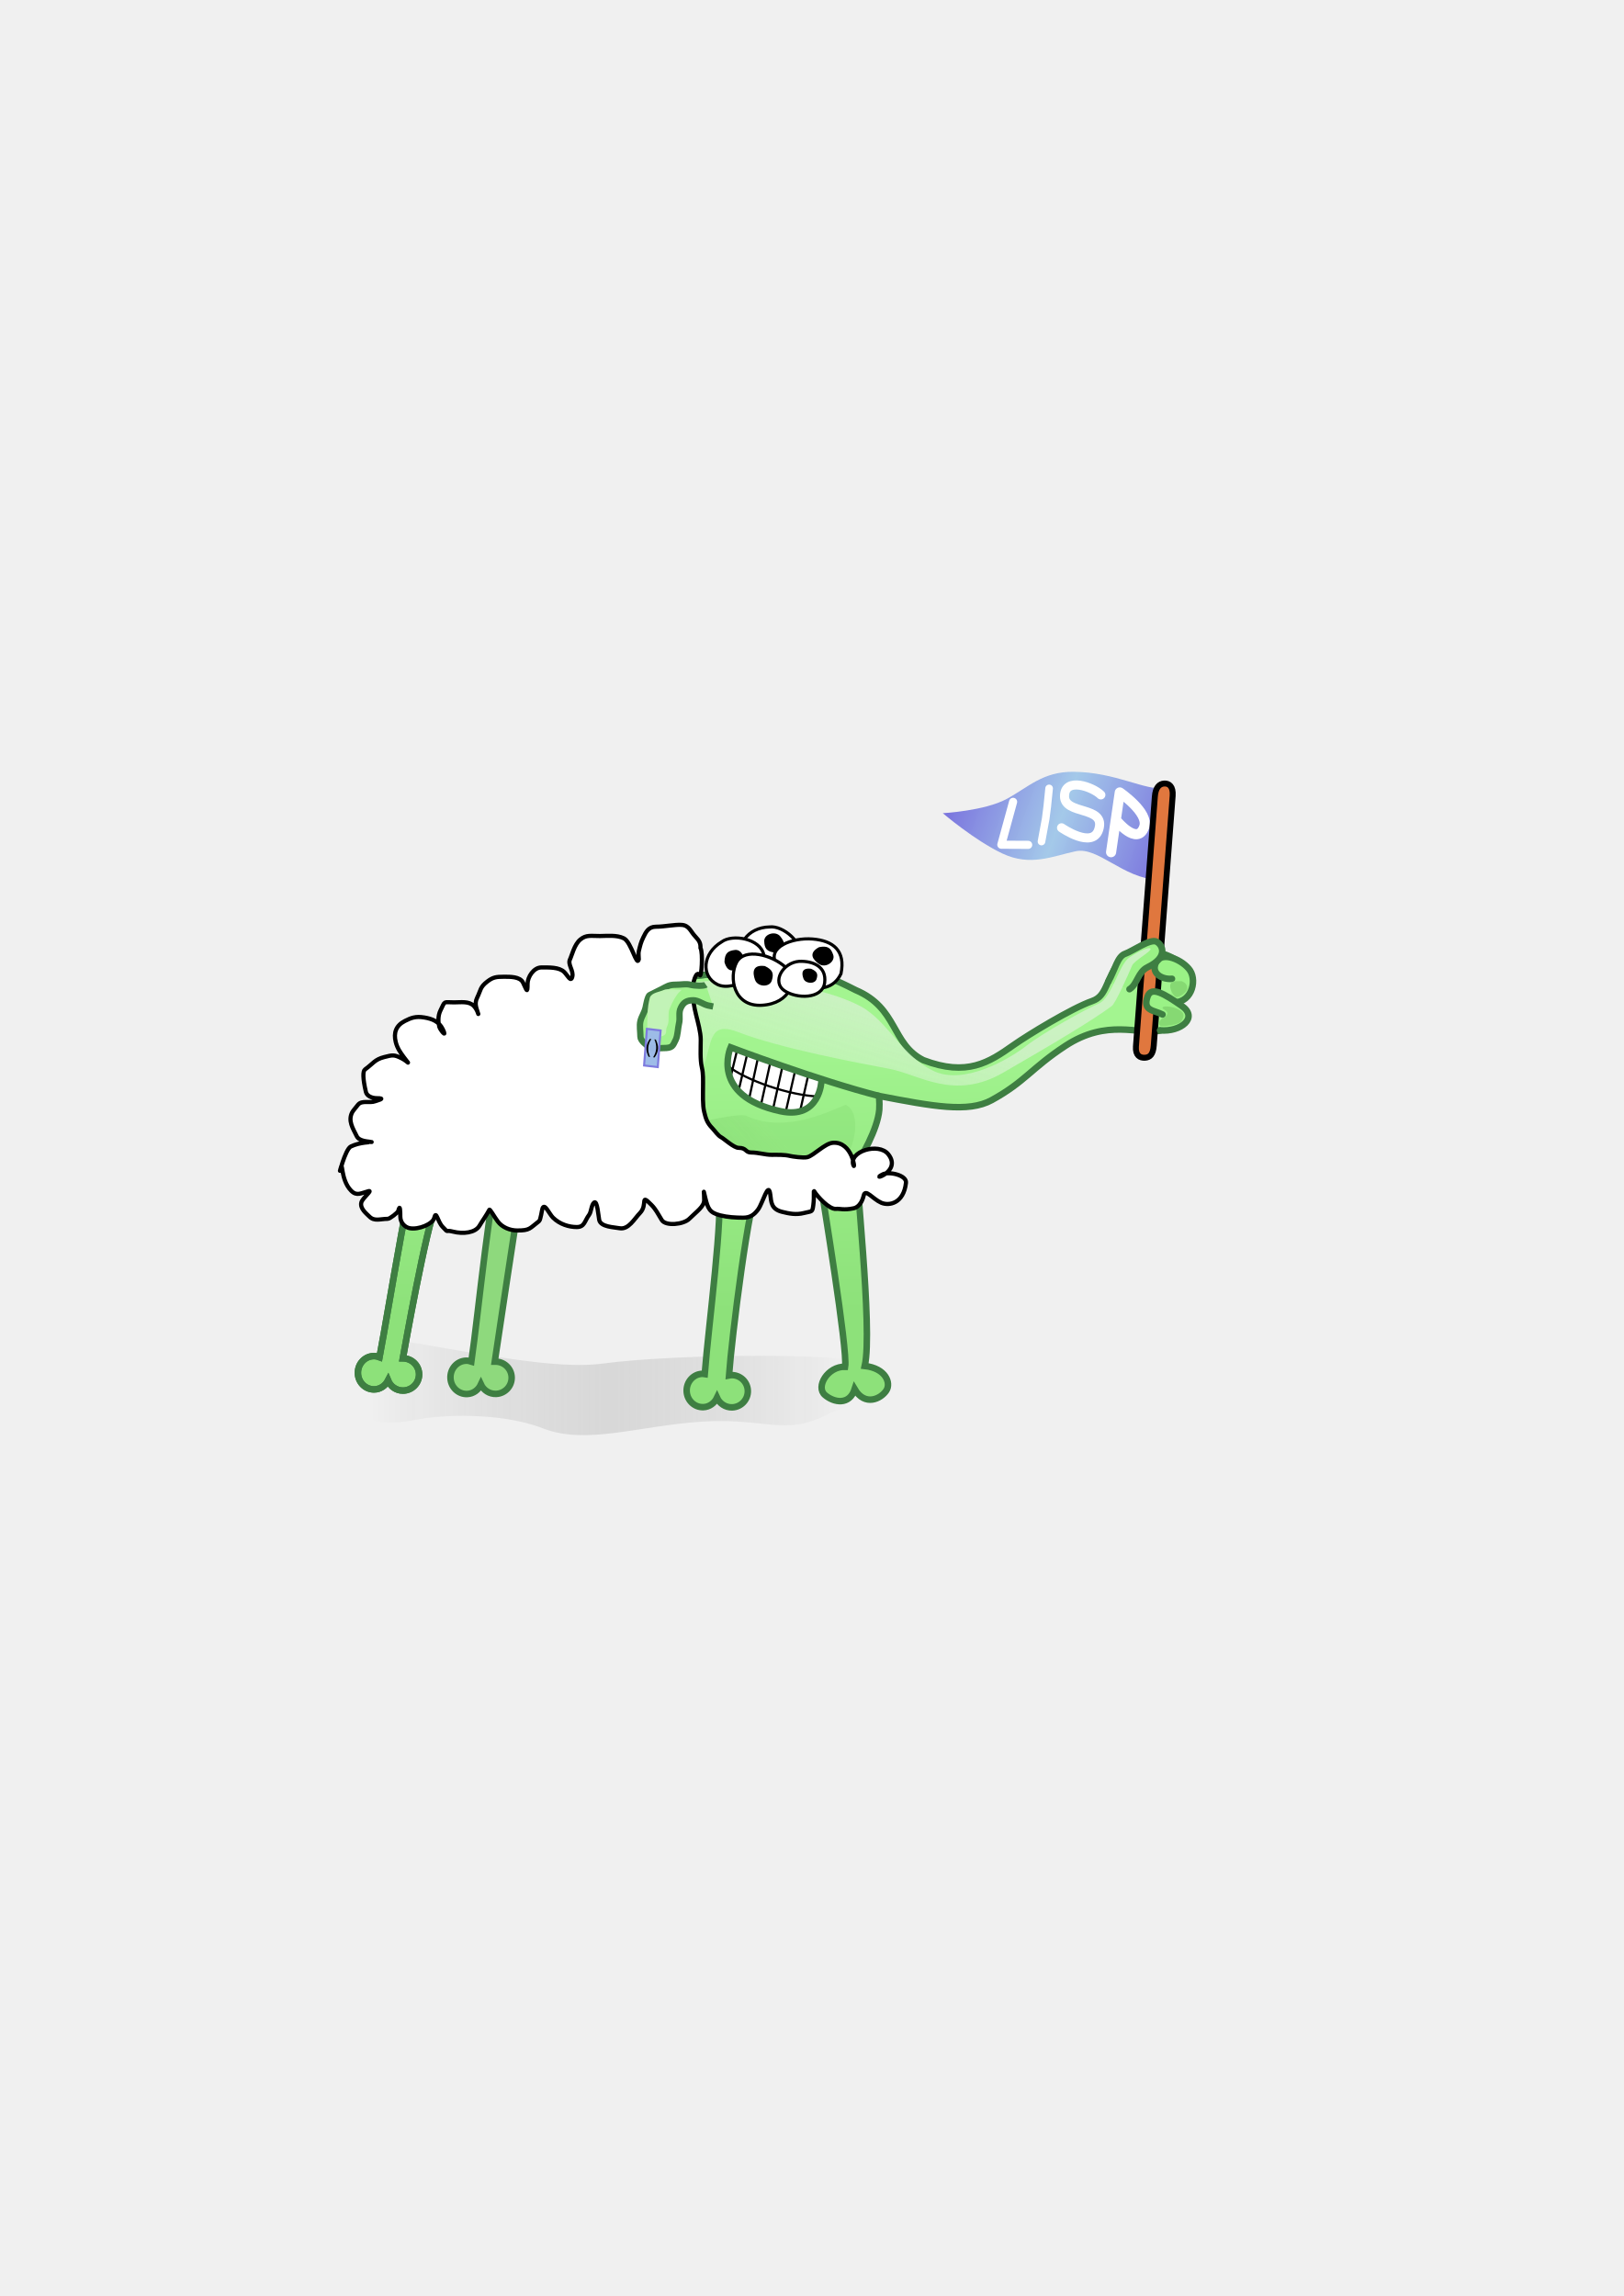
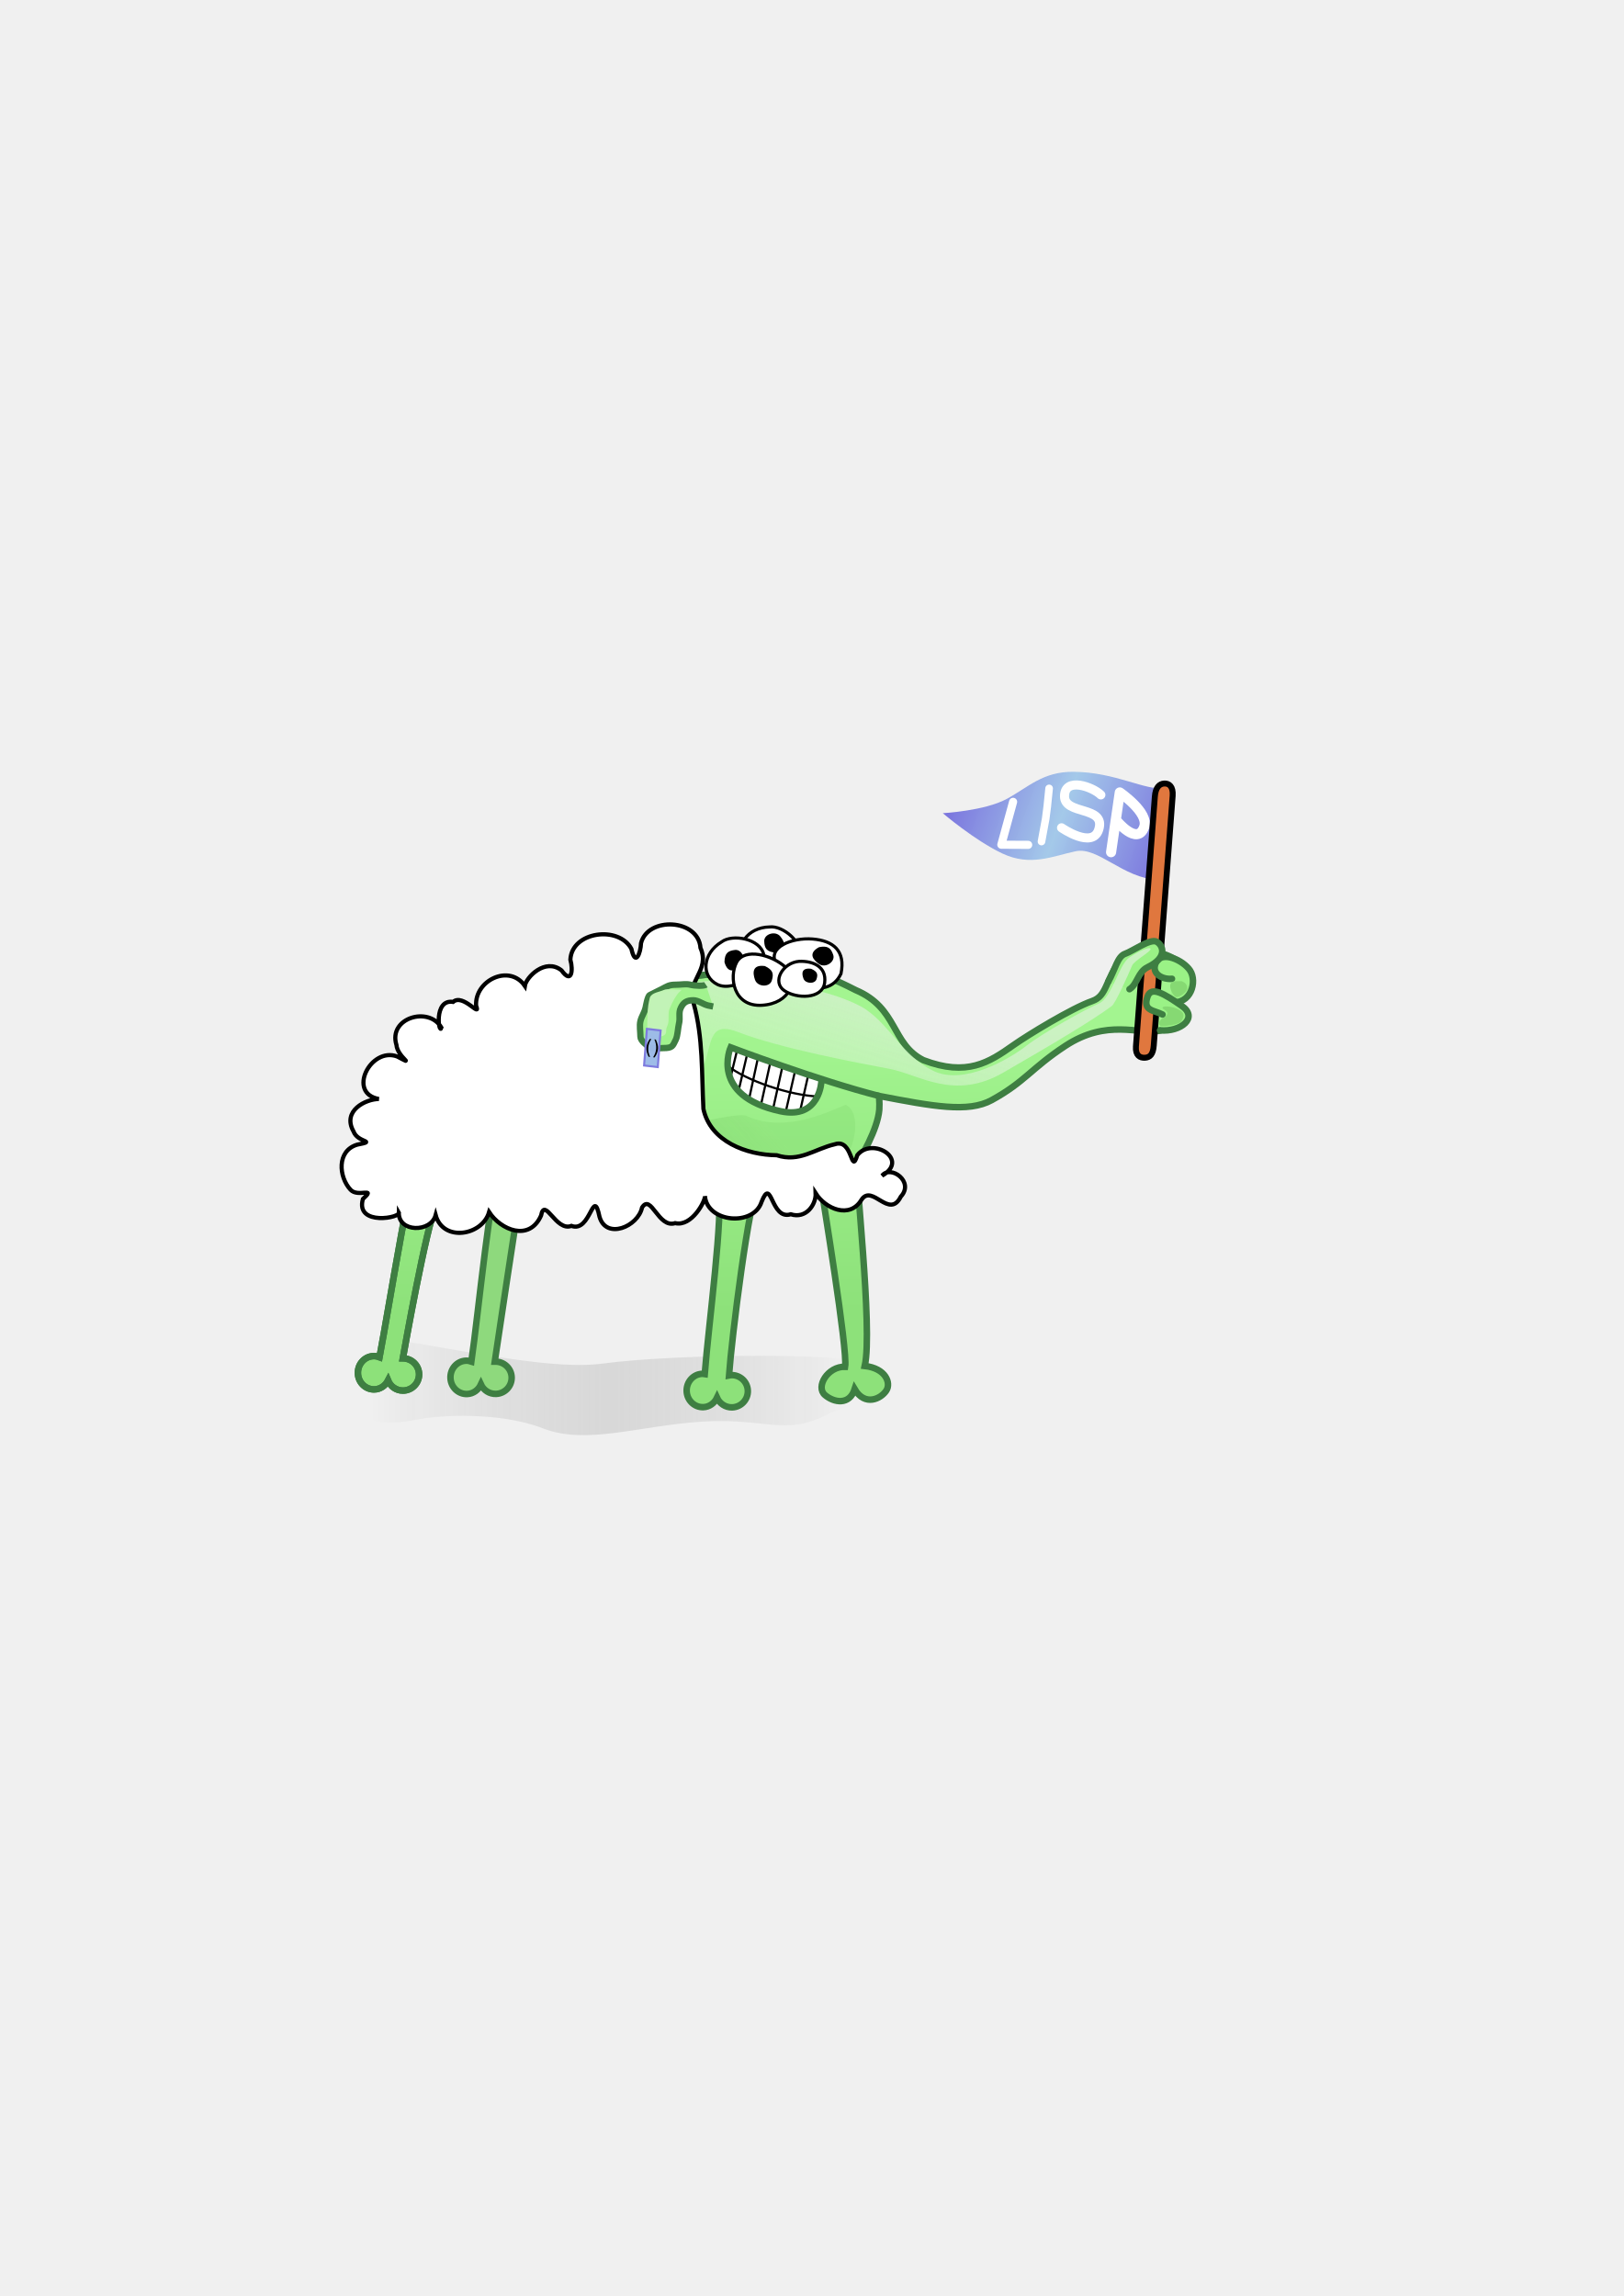
<svg xmlns="http://www.w3.org/2000/svg" xmlns:xlink="http://www.w3.org/1999/xlink" width="744.094" height="1052.362" id="svg2477">
  <defs id="defs2479">
    <linearGradient id="linearGradient7973">
      <stop id="stop7975" offset="0" style="stop-color:#71bc60;stop-opacity:1;" />
      <stop id="stop7977" offset="1" style="stop-color:#77ce64;stop-opacity:0.424;" />
    </linearGradient>
    <linearGradient xlink:href="#linearGradient7973" id="linearGradient7979" gradientUnits="userSpaceOnUse" x1="209.93" y1="609.159" x2="272.071" y2="554.453" gradientTransform="translate(88.32109,-28.82866)" />
    <linearGradient id="linearGradient2115">
      <stop style="stop-color:#d2f1cb;stop-opacity:1;" offset="0" id="stop2117" />
      <stop style="stop-color:#cdf9c3;stop-opacity:0.423;" offset="1" id="stop2119" />
    </linearGradient>
    <linearGradient xlink:href="#linearGradient2115" id="linearGradient2121" x1="272.797" y1="476.648" x2="254.12" y2="535.944" gradientUnits="userSpaceOnUse" gradientTransform="translate(88.32109,-28.82866)" />
    <linearGradient id="linearGradient8707">
      <stop style="stop-color:#8de17a;stop-opacity:1;" offset="0" id="stop8709" />
      <stop style="stop-color:#a3f590;stop-opacity:1;" offset="1" id="stop8711" />
    </linearGradient>
    <linearGradient xlink:href="#linearGradient8707" id="linearGradient8713" x1="202.423" y1="630.794" x2="201.16" y2="501.722" gradientUnits="userSpaceOnUse" gradientTransform="translate(88.32109,-28.82866)" />
    <linearGradient id="linearGradient6509">
      <stop style="stop-color:#7a73de;stop-opacity:1;" offset="0" id="stop6511" />
      <stop id="stop6517" offset="0.5" style="stop-color:#a2c8e9;stop-opacity:0.98;" />
      <stop style="stop-color:#7a73de;stop-opacity:1;" offset="1" id="stop6513" />
    </linearGradient>
    <linearGradient xlink:href="#linearGradient6509" id="linearGradient6515" x1="456.666" y1="428.553" x2="579.094" y2="428.553" gradientUnits="userSpaceOnUse" gradientTransform="matrix(-0.7920095,-0.2889324,-0.2868492,0.7862991,1020.066,185.4562)" />
    <linearGradient id="linearGradient5773">
      <stop style="stop-color:#000000;stop-opacity:0;" offset="0" id="stop5775" />
      <stop id="stop5781" offset="0.5" style="stop-color:#616161;stop-opacity:1;" />
      <stop style="stop-color:#000000;stop-opacity:0;" offset="1" id="stop5777" />
    </linearGradient>
    <linearGradient xlink:href="#linearGradient5773" id="linearGradient5779" x1="80.912" y1="670.969" x2="301.008" y2="670.969" gradientUnits="userSpaceOnUse" gradientTransform="translate(88.32109,-28.82866)" />
  </defs>
  <g id="layer1">
    <path style="opacity:0.167;fill:url(#linearGradient5779);fill-opacity:1;fill-rule:evenodd;stroke:none;stroke-width:1px;stroke-linecap:butt;stroke-linejoin:miter;stroke-opacity:1" d="M 155.465,638.107 C 162.442,652.197 175.556,653.918 191.218,650.608 C 200.041,648.744 228.714,646.827 248.77,654.675 C 268.826,662.523 293.208,653.328 321.984,651.584 C 350.76,649.84 359.515,658.163 378.699,648.571 C 397.883,638.979 442.355,636.363 417.939,627.643 C 393.523,618.923 308.066,620.667 275.802,625.027 C 243.538,629.387 172.034,608.459 159.826,613.691 C 146.877,619.241 152.849,625.899 155.465,638.107 z" id="path2123" />
    <path style="fill:#8ed97d;fill-opacity:1;fill-rule:evenodd;stroke:#3e7e42;stroke-width:2.983;stroke-linecap:butt;stroke-linejoin:miter;stroke-miterlimit:4;stroke-dasharray:none;stroke-opacity:1" d="M 231.089,521.298 C 224.476,545.438 219.28,601.745 216.019,624.061 C 215.22,623.797 214.356,623.634 213.468,623.673 C 209.391,623.853 206.251,627.431 206.438,631.647 C 206.624,635.864 210.066,639.12 214.142,638.94 C 216.961,638.815 219.255,637.026 220.393,634.566 C 221.612,637.215 224.311,639.022 227.402,638.886 C 231.479,638.706 234.655,635.236 234.475,631.16 C 234.295,627.084 230.827,623.939 226.75,624.119 C 226.74,624.119 226.73,624.12 226.719,624.12 C 227.226,620.485 237.317,553.417 238.534,546.679 C 239.789,539.729 239.054,492.221 231.089,521.298 z" id="path7191" />
    <path style="opacity:1;fill:url(#linearGradient6515);fill-opacity:1;fill-rule:nonzero;stroke:none;stroke-width:3;stroke-linecap:round;stroke-linejoin:round;marker:none;marker-start:none;marker-mid:none;marker-end:none;stroke-miterlimit:4;stroke-dasharray:none;stroke-dashoffset:0;stroke-opacity:1;visibility:visible;display:inline;overflow:visible" d="M 530.763,403.334 C 514.374,402.465 503.307,387.957 492.886,390.173 C 482.464,392.39 472.287,397.287 459.382,391.204 C 446.619,385.187 432.062,372.722 432.062,372.722 C 432.062,372.722 451.223,371.671 461.316,366.206 C 471.41,360.742 477.849,353.629 492.022,353.749 C 511.27,353.913 525.042,362.563 533.55,361.168 C 539.645,372.106 530.763,403.334 530.763,403.334 z" id="path3572" />
    <path style="fill:none;fill-opacity:0.75;fill-rule:evenodd;stroke:#ffffff;stroke-width:3.718;stroke-linecap:round;stroke-linejoin:round;stroke-miterlimit:4;stroke-dasharray:none;stroke-opacity:1" d="M 464.276,367.517 L 458.878,387.174 L 471.185,387.236" id="path3586" />
    <path style="fill:none;fill-opacity:0.75;fill-rule:evenodd;stroke:#ffffff;stroke-width:3.491;stroke-linecap:round;stroke-linejoin:round;stroke-miterlimit:4;stroke-dasharray:none;stroke-opacity:1" d="M 480.777,361.36 L 479.935,369.631 L 479.205,375.286 L 477.284,385.716" id="path3588" />
    <path style="fill:none;fill-opacity:0.75;fill-rule:evenodd;stroke:#ffffff;stroke-width:4.161;stroke-linecap:round;stroke-linejoin:round;stroke-miterlimit:4;stroke-dasharray:none;stroke-opacity:1" d="M 504.487,364.334 C 500.769,360.682 487.979,355.996 487.838,364.876 C 487.697,373.756 507.032,369.162 503.502,380.254 C 500.626,389.292 486.477,379.415 486.477,379.415" id="path3590" />
    <path style="fill:none;fill-opacity:0.75;fill-rule:evenodd;stroke:#ffffff;stroke-width:4.642;stroke-linecap:round;stroke-linejoin:round;stroke-miterlimit:4;stroke-dasharray:none;stroke-opacity:1" d="M 509.172,390.593 L 513.162,363.213 C 513.162,363.213 526.639,372.41 524.357,379 C 521.256,387.956 511.675,376.139 511.675,376.139" id="path3592" />
    <path style="fill:url(#linearGradient8713);fill-opacity:1;fill-rule:evenodd;stroke:#3e7e42;stroke-width:2.983;stroke-linecap:butt;stroke-linejoin:miter;stroke-miterlimit:4;stroke-dasharray:none;stroke-opacity:1" d="M 358.84,444.806 C 274.353,444.5 205.655,479.795 196.415,508.492 C 188.744,532.317 178.168,599.905 173.925,622.056 C 173.139,621.757 172.283,621.556 171.393,621.556 C 167.313,621.556 164.018,624.991 164.018,629.212 C 164.018,633.433 167.313,636.837 171.393,636.837 C 174.215,636.837 176.586,635.151 177.831,632.744 C 178.932,635.444 181.549,637.369 184.643,637.369 C 188.724,637.369 192.05,634.043 192.05,629.962 C 192.05,625.882 188.724,622.587 184.643,622.587 C 184.633,622.587 184.623,622.587 184.612,622.587 C 185.279,618.978 195.371,561.992 199.938,552.26 C 202.938,545.868 327.163,540.029 329.071,545.898 C 331.828,554.376 324.599,608.28 322.956,629.841 C 322.567,629.789 322.205,629.672 321.8,629.685 C 317.722,629.82 314.536,633.373 314.675,637.591 C 314.814,641.81 318.222,645.101 322.3,644.966 C 325.12,644.874 327.416,643.101 328.581,640.654 C 329.77,643.316 332.457,645.162 335.55,645.06 C 339.628,644.926 342.84,641.482 342.706,637.404 C 342.572,633.326 339.159,630.145 335.081,630.279 C 334.731,630.29 334.413,630.407 334.081,630.466 C 335.245,613.918 343.42,547.716 347.745,542.814 C 350.701,539.465 375.429,537.954 376.21,543.311 C 376.894,548.012 388.599,619.064 387.289,626.451 C 379.352,626.192 373.615,635.649 378.065,639.422 C 382.236,642.959 389.304,644.149 391.666,636.729 C 396.365,644.728 403.706,641.171 406.203,637.308 C 408.35,633.985 406.059,627.186 396.289,626.076 C 400.133,609.394 391.437,535.138 392.79,533.148 C 394.35,530.853 402.166,517.831 402.946,508.648 C 403.054,507.38 403.041,505.095 402.884,502.336 C 427.289,507.019 443.678,510.16 454.461,504.236 C 469.723,495.852 472.598,489.647 488.134,479.43 C 507.48,466.705 521.998,474.332 531.268,472.432 C 540.539,470.532 536.249,458.139 541.845,448.674 C 547.921,438.397 520.364,431.159 514.041,439.26 C 506.173,449.342 507.583,456.373 500.494,458.835 C 491.199,462.064 471.012,474.393 464.408,479.054 C 453.22,486.949 443.183,493.552 423.165,485.93 C 408.361,478.545 411.55,462.018 392.134,453.805 C 382.711,448.961 373.592,445.139 366.259,443.867 C 365.877,443.781 365.492,443.724 365.102,443.648 C 364.648,443.585 364.197,443.532 363.759,443.492 C 362.044,443.215 360.704,444.875 358.84,444.806 z" id="path1306" />
    <path style="fill:#e0773e;fill-opacity:1;stroke:#000000;stroke-width:2.723;stroke-miterlimit:4;stroke-opacity:1" d="M 533.532,359.122 C 535.794,358.995 537.691,360.506 537.398,364.689 L 528.734,479.172 C 528.441,483.355 526.953,484.68 524.692,484.806 C 522.43,484.933 520.275,483.813 520.569,479.631 L 529.232,365.147 C 529.526,360.965 531.27,359.249 533.532,359.122 z" id="rect2844" />
    <path style="fill:#ffffff;fill-opacity:1;fill-rule:evenodd;stroke:none;stroke-width:1px;stroke-linecap:butt;stroke-linejoin:miter;stroke-opacity:1" d="M 334.464,480.282 C 329.342,498.012 343.329,503.528 343.329,503.528 C 343.329,503.528 348.845,507.074 353.179,508.256 C 357.513,509.438 374.996,514.461 376.424,495.057 C 369.776,493.186 334.464,480.282 334.464,480.282 z" id="path9395" />
    <path style="fill:none;fill-opacity:0.75;fill-rule:evenodd;stroke:#000000;stroke-width:1px;stroke-linecap:butt;stroke-linejoin:miter;stroke-opacity:1" d="M 370.318,493.087 L 366.575,509.635" id="path10849" />
    <path style="fill:none;fill-opacity:0.75;fill-rule:evenodd;stroke:#000000;stroke-width:1px;stroke-linecap:butt;stroke-linejoin:miter;stroke-opacity:1" d="M 364.211,491.511 L 360.074,509.635" id="path10851" />
    <path style="fill:none;fill-opacity:0.75;fill-rule:evenodd;stroke:#000000;stroke-width:1px;stroke-linecap:butt;stroke-linejoin:miter;stroke-opacity:1" d="M 358.498,489.147 L 354.361,507.862" id="path10853" />
    <path style="fill:none;fill-opacity:0.75;fill-rule:evenodd;stroke:#000000;stroke-width:1px;stroke-linecap:butt;stroke-linejoin:miter;stroke-opacity:1" d="M 352.982,487.177 L 348.845,505.892 L 352.982,487.177 z" id="path10855" />
    <path style="fill:none;fill-opacity:0.75;fill-rule:evenodd;stroke:#000000;stroke-width:1px;stroke-linecap:butt;stroke-linejoin:miter;stroke-opacity:1" d="M 347.269,485.207 L 343.329,503.528" id="path10857" />
    <path style="fill:none;fill-opacity:0.75;fill-rule:evenodd;stroke:#000000;stroke-width:1px;stroke-linecap:butt;stroke-linejoin:miter;stroke-opacity:1" d="M 342.344,483.434 L 338.601,499.391" id="path10859" />
    <path style="fill:none;fill-opacity:0.75;fill-rule:evenodd;stroke:#000000;stroke-width:1px;stroke-linecap:butt;stroke-linejoin:miter;stroke-opacity:1" d="M 337.813,481.267 L 334.858,493.481" id="path10861" />
    <path style="fill:none;fill-opacity:0.75;fill-rule:evenodd;stroke:#000000;stroke-width:1px;stroke-linecap:butt;stroke-linejoin:miter;stroke-opacity:1" d="M 374.848,502.543 C 362.241,502.149 341.753,495.254 333.282,488.359" id="path10863" />
    <path style="opacity:1;fill:none;fill-opacity:1;fill-rule:evenodd;stroke:#3e7e42;stroke-width:2.983;stroke-linecap:butt;stroke-linejoin:miter;marker:none;marker-start:none;marker-mid:none;marker-end:none;stroke-miterlimit:4;stroke-dasharray:none;stroke-dashoffset:0;stroke-opacity:1;visibility:visible;display:inline;overflow:visible" d="M 403.06,502.382 C 375.615,495.434 334.83,480.06 334.83,480.06 C 334.83,480.06 324.973,502.285 357.646,509.32 C 375.896,513.248 376.443,495.429 376.443,495.429" id="path1334" />
    <path style="opacity:1;fill:#9af286;fill-opacity:1;fill-rule:evenodd;stroke:#3e7e42;stroke-width:2.983;stroke-linecap:round;stroke-linejoin:miter;marker:none;marker-start:none;marker-mid:none;marker-end:none;stroke-miterlimit:4;stroke-dasharray:none;stroke-dashoffset:0;stroke-opacity:1;visibility:visible;display:inline;overflow:visible" d="M 536.373,459.376 C 545.866,460.603 548.68,449.925 545.405,444.859 C 542.421,440.243 532.168,435.22 529.56,441.585 C 527.604,446.357 532.773,449.068 537.086,448.623" id="path1319" />
    <path style="opacity:1;fill:#9af286;fill-opacity:1;fill-rule:evenodd;stroke:#3e7e42;stroke-width:2.983;stroke-linecap:round;stroke-linejoin:miter;marker:none;marker-start:none;marker-mid:none;marker-end:none;stroke-miterlimit:4;stroke-dasharray:none;stroke-dashoffset:0;stroke-opacity:1;visibility:visible;display:inline;overflow:visible" d="M 532.752,465.002 C 528.879,462.974 523.483,463.402 525.907,456.733 C 527.698,451.803 533.597,455.586 541.503,460.994 C 549.408,466.401 541.209,473.094 531.608,472.264" id="path1317" />
    <path style="opacity:1;fill:#9af286;fill-opacity:1;fill-rule:evenodd;stroke:#3e7e42;stroke-width:2.983;stroke-linecap:round;stroke-linejoin:miter;marker:none;marker-start:none;marker-mid:none;marker-end:none;stroke-miterlimit:4;stroke-dasharray:none;stroke-dashoffset:0;stroke-opacity:1;visibility:visible;display:inline;overflow:visible" d="M 507.898,449.958 C 511.141,444.192 512.093,438.372 515.609,437.165 C 519.003,435.999 527.126,430.061 530.046,431.63 C 532.966,433.199 535.297,438.805 525.913,443.317 C 521.438,445.468 521.249,451.143 517.613,453.393" id="path1315" />
    <path style="fill:#54de61;fill-opacity:1;fill-rule:evenodd;stroke:none;stroke-width:0.208px;stroke-linecap:butt;stroke-linejoin:miter;stroke-opacity:1" d="M 292.997,477.561 C 292.997,477.561 312.709,474.35 311.046,463.098 C 309.649,453.64 295.451,455.748 288.314,457.546 C 288.766,463.281 289.531,466.434 282.974,469.192 C 289.569,469.057 291.08,471.019 292.997,477.561 z" id="path15231" />
    <path id="path15959" d="M 295.165,499.973 C 295.165,499.973 315.135,499.675 315.133,488.3 C 315.132,478.739 300.779,478.752 293.455,479.488 C 293.065,485.228 293.362,488.459 286.472,490.23 C 293.016,491.059 294.224,493.221 295.165,499.973 z" style="fill:#54de61;fill-opacity:1;fill-rule:evenodd;stroke:none;stroke-width:0.208px;stroke-linecap:butt;stroke-linejoin:miter;stroke-opacity:1" />
    <path style="fill:#54de61;fill-opacity:1;fill-rule:evenodd;stroke:none;stroke-width:0.208px;stroke-linecap:butt;stroke-linejoin:miter;stroke-opacity:1" d="M 295.326,523.246 C 295.326,523.246 315.259,524.498 316.139,513.157 C 316.879,503.625 302.568,502.525 295.209,502.69 C 294.376,508.383 294.421,511.627 287.414,512.859 C 293.874,514.192 294.911,516.441 295.326,523.246 z" id="path15961" />
    <path style="fill:#54de61;fill-opacity:1;fill-rule:evenodd;stroke:none;stroke-width:0.208px;stroke-linecap:butt;stroke-linejoin:miter;stroke-opacity:1" d="M 294.665,525.703 C 293.46,531.328 293.299,534.589 286.227,535.359 C 291.625,536.848 293.024,538.9 293.321,543.609 C 299.791,543.512 305.695,543.519 310.821,543.64 C 312.906,542.296 314.447,540.33 314.852,537.515 C 316.215,528.052 302.019,526.019 294.665,525.703 z" id="path15963" />
    <path style="fill:#54de61;fill-opacity:1;fill-rule:evenodd;stroke:none;stroke-width:0.208px;stroke-linecap:butt;stroke-linejoin:miter;stroke-opacity:1" d="M 284.352,454.015 C 275.846,456.214 267.747,458.737 260.196,461.515 C 264.688,462.462 265.889,464.627 266.696,470.14 C 266.696,470.14 286.447,469.57 286.446,458.859 C 286.446,456.769 285.617,455.22 284.352,454.015 z" id="path15965" />
    <path id="path15967" d="M 270.879,490.766 C 270.879,490.766 290.615,490.26 290.643,479.549 C 290.667,470.546 276.483,470.721 269.243,471.496 C 268.843,476.906 269.127,479.945 262.314,481.69 C 268.779,482.397 269.967,484.419 270.879,490.766 z" style="fill:#54de61;fill-opacity:1;fill-rule:evenodd;stroke:none;stroke-width:0.208px;stroke-linecap:butt;stroke-linejoin:miter;stroke-opacity:1" />
    <path style="fill:#54de61;fill-opacity:1;fill-rule:evenodd;stroke:none;stroke-width:0.208px;stroke-linecap:butt;stroke-linejoin:miter;stroke-opacity:1" d="M 272.729,512.962 C 272.729,512.962 292.465,512.456 292.493,501.745 C 292.517,492.742 278.332,492.917 271.093,493.692 C 270.692,499.102 270.977,502.141 264.164,503.886 C 270.628,504.593 271.817,506.615 272.729,512.962 z" id="path15971" />
    <path id="path15973" d="M 272.866,534.048 C 272.866,534.048 292.577,535.167 293.486,524.494 C 294.25,515.524 280.1,514.531 272.821,514.708 C 271.977,520.067 272.01,523.119 265.077,524.298 C 271.461,525.534 272.479,527.646 272.866,534.048 z" style="fill:#54de61;fill-opacity:1;fill-rule:evenodd;stroke:none;stroke-width:0.208px;stroke-linecap:butt;stroke-linejoin:miter;stroke-opacity:1" />
    <path style="fill:#54de61;fill-opacity:1;fill-rule:evenodd;stroke:none;stroke-width:0.208px;stroke-linecap:butt;stroke-linejoin:miter;stroke-opacity:1" d="M 271.29,535.984 C 270.645,540.075 270.435,542.795 267.321,544.39 C 275.774,544.004 283.924,543.744 291.665,543.609 C 290.08,536.7 277.914,535.822 271.29,535.984 z" id="path15975" />
    <path id="path15977" d="M 248.305,484.227 C 248.305,484.227 267.87,481.584 266.737,470.933 C 265.784,461.981 252.397,465.181 245.285,466.737 C 245.473,472.158 245.391,473.659 238.807,476.133 C 245.31,476.135 246.71,478.016 248.305,484.227 z" style="fill:#54de61;fill-opacity:1;fill-rule:evenodd;stroke:none;stroke-width:0.208px;stroke-linecap:butt;stroke-linejoin:miter;stroke-opacity:1" />
    <path style="fill:#54de61;fill-opacity:1;fill-rule:evenodd;stroke:none;stroke-width:0.208px;stroke-linecap:butt;stroke-linejoin:miter;stroke-opacity:1" d="M 250.463,504.881 C 250.463,504.881 270.028,502.239 268.895,491.588 C 267.942,482.635 253.861,484.347 246.748,485.902 C 246.936,491.323 247.549,494.314 240.965,496.788 C 247.468,496.789 248.868,498.67 250.463,504.881 z" id="path15979" />
    <path id="path15981" d="M 250.059,524.526 C 250.059,524.526 269.801,524.559 270.122,513.852 C 270.391,504.854 256.208,504.641 248.95,505.219 C 248.402,510.615 248.603,513.661 241.745,515.22 C 248.188,516.102 249.32,518.156 250.059,524.526 z" style="fill:#54de61;fill-opacity:1;fill-rule:evenodd;stroke:none;stroke-width:0.208px;stroke-linecap:butt;stroke-linejoin:miter;stroke-opacity:1" />
    <path style="fill:#54de61;fill-opacity:1;fill-rule:evenodd;stroke:none;stroke-width:0.208px;stroke-linecap:butt;stroke-linejoin:miter;stroke-opacity:1" d="M 249.172,544.807 C 249.172,544.807 268.876,546.034 269.844,535.367 C 270.657,526.401 256.512,525.33 249.232,525.468 C 248.359,530.822 248.376,533.874 241.436,535.015 C 247.813,536.286 248.82,538.404 249.172,544.807 z" id="path15983" />
    <path id="path15987" d="M 229.357,498.37 C 229.357,498.37 247.583,494.306 245.634,484.294 C 243.997,475.879 230.864,478.623 224.287,480.665 C 224.912,485.791 225.737,488.579 219.734,491.45 C 225.865,490.933 227.341,492.606 229.357,498.37 z" style="fill:#54de61;fill-opacity:1;fill-rule:evenodd;stroke:none;stroke-width:0.208px;stroke-linecap:butt;stroke-linejoin:miter;stroke-opacity:1" />
    <path style="fill:#54de61;fill-opacity:1;fill-rule:evenodd;stroke:none;stroke-width:0.208px;stroke-linecap:butt;stroke-linejoin:miter;stroke-opacity:1" d="M 229.64,517.413 C 229.64,517.413 248.175,515.146 247.213,504.991 C 246.404,496.456 233.065,497.906 226.321,499.297 C 226.443,504.46 226.992,507.315 220.738,509.586 C 226.89,509.671 228.195,511.479 229.64,517.413 z" id="path15989" />
    <path id="path15991" d="M 228.964,535.88 C 228.964,535.88 247.613,534.949 247.382,524.752 C 247.187,516.181 233.779,516.67 226.952,517.574 C 226.704,522.732 227.046,525.619 220.646,527.436 C 226.776,527.961 227.948,529.859 228.964,535.88 z" style="fill:#54de61;fill-opacity:1;fill-rule:evenodd;stroke:none;stroke-width:0.208px;stroke-linecap:butt;stroke-linejoin:miter;stroke-opacity:1" />
    <path style="fill:#54de61;fill-opacity:1;fill-rule:evenodd;stroke:none;stroke-width:0.208px;stroke-linecap:butt;stroke-linejoin:miter;stroke-opacity:1" d="M 228.134,536.671 C 227.392,541.783 227.46,544.695 220.915,545.89 C 222.831,546.242 224.121,546.727 225.165,547.359 C 231.991,546.66 239.581,546.059 247.759,545.515 C 248.077,537.226 234.94,536.429 228.134,536.671 z" id="path15995" />
    <path id="path15997" d="M 208.879,510.469 C 208.879,510.469 226.894,507.756 225.617,498.284 C 224.544,490.322 211.574,492.104 205.037,493.621 C 205.328,498.449 205.958,501.103 199.93,503.428 C 205.937,503.311 207.271,504.962 208.879,510.469 z" style="fill:#54de61;fill-opacity:1;fill-rule:evenodd;stroke:none;stroke-width:0.208px;stroke-linecap:butt;stroke-linejoin:miter;stroke-opacity:1" />
    <path style="fill:#54de61;fill-opacity:1;fill-rule:evenodd;stroke:none;stroke-width:0.208px;stroke-linecap:butt;stroke-linejoin:miter;stroke-opacity:1" d="M 208.324,528.233 C 208.324,528.233 226.518,527.282 226.167,517.73 C 225.871,509.702 212.789,510.217 206.136,511.092 C 205.957,515.925 206.326,518.628 200.101,520.357 C 206.091,520.824 207.259,522.596 208.324,528.233 z" id="path15999" />
    <path id="path16003" d="M 208.633,546.73 C 208.633,546.73 226.826,545.778 226.475,536.227 C 226.18,528.199 213.097,528.714 206.444,529.588 C 206.265,534.422 206.635,537.125 200.409,538.854 C 206.399,539.32 207.567,541.093 208.633,546.73 z" style="fill:#54de61;fill-opacity:1;fill-rule:evenodd;stroke:none;stroke-width:0.208px;stroke-linecap:butt;stroke-linejoin:miter;stroke-opacity:1" />
    <path id="path16013" d="M 284.352,454.015 C 275.846,456.214 267.747,458.737 260.196,461.515 C 264.688,462.462 265.889,464.627 266.696,470.14 C 266.696,470.14 286.447,469.57 286.446,458.859 C 286.446,456.769 285.617,455.22 284.352,454.015 z" style="fill:#54de61;fill-opacity:1;fill-rule:evenodd;stroke:none;stroke-width:0.208px;stroke-linecap:butt;stroke-linejoin:miter;stroke-opacity:1" />
    <path style="opacity:0.85;fill:url(#linearGradient2121);fill-opacity:1;fill-rule:evenodd;stroke:none;stroke-width:2.983;stroke-linecap:butt;stroke-linejoin:miter;marker:none;marker-start:none;marker-mid:none;marker-end:none;stroke-miterlimit:4;stroke-dasharray:none;stroke-dashoffset:0;stroke-opacity:1;visibility:visible;display:inline;overflow:visible" d="M 206.914,495.098 C 195.578,514.283 199.938,513.411 209.53,510.795 C 219.122,508.179 288.01,493.354 297.602,495.97 C 307.194,498.587 321.146,495.098 323.762,484.634 C 326.378,474.17 327.095,468.714 338.569,473.161 C 357.481,480.489 393.523,487.25 407.475,489.866 C 421.427,492.482 437.123,504.691 459.795,491.61 C 482.467,478.53 500.871,467.562 509.5,461.09 C 511.244,459.782 516.951,446.935 518.829,442.519 C 519.768,440.311 527.714,436.038 527.272,434.915 C 526.83,433.791 522.258,435.727 517.559,438.84 C 512.703,442.057 509.593,457.391 503.489,460.007 C 497.385,462.623 478.107,473.298 470.259,479.402 C 462.411,485.506 441.483,497.714 427.531,490.738 C 413.579,483.762 408.347,470.682 397.011,462.834 C 385.675,454.986 336.843,439.29 278.418,458.474 C 219.994,477.658 217.378,484.634 206.914,495.098 z" id="path1387" />
    <path id="path16018" d="M 228.134,536.671 C 227.392,541.783 227.46,544.695 220.915,545.89 C 222.831,546.242 224.121,546.727 225.165,547.359 C 231.991,546.66 239.581,546.059 247.759,545.515 C 248.077,537.226 234.94,536.429 228.134,536.671 z" style="fill:#54de61;fill-opacity:1;fill-rule:evenodd;stroke:none;stroke-width:0.208px;stroke-linecap:butt;stroke-linejoin:miter;stroke-opacity:1" />
    <path id="path16023" d="M 271.29,535.984 C 270.645,540.075 270.435,542.795 267.321,544.39 C 275.774,544.004 283.924,543.744 291.665,543.609 C 290.08,536.7 277.914,535.822 271.29,535.984 z" style="fill:#54de61;fill-opacity:1;fill-rule:evenodd;stroke:none;stroke-width:0.208px;stroke-linecap:butt;stroke-linejoin:miter;stroke-opacity:1" />
    <path id="path16026" d="M 366.259,443.867 C 365.877,443.781 365.492,443.724 365.102,443.648 C 364.648,443.585 364.197,443.532 363.759,443.492 C 362.044,443.215 360.704,444.875 358.84,444.806 C 274.353,444.5 205.655,479.795 196.415,508.492 C 188.744,532.317 178.168,599.905 173.925,622.056 C 173.139,621.757 172.283,621.556 171.393,621.556 C 167.313,621.556 164.018,624.991 164.018,629.212 C 164.018,633.433 167.313,636.837 171.393,636.837 C 174.215,636.837 176.586,635.151 177.831,632.744 C 178.932,635.444 181.549,637.369 184.643,637.369 C 188.724,637.369 192.05,634.043 192.05,629.962 C 192.05,625.882 188.724,622.587 184.643,622.587 C 184.633,622.587 184.623,622.587 184.612,622.587 C 185.279,618.978 195.371,561.992 199.938,552.26 C 202.938,545.868 327.163,540.029 329.071,545.898" style="fill:none;fill-opacity:1;fill-rule:evenodd;stroke:#3e7e42;stroke-width:2.983;stroke-linecap:butt;stroke-linejoin:miter;stroke-miterlimit:4;stroke-dasharray:none;stroke-opacity:1" />
    <path style="fill:#ffffff;fill-opacity:1;fill-rule:evenodd;stroke:#000000;stroke-width:1.435;stroke-linecap:butt;stroke-linejoin:miter;stroke-miterlimit:4;stroke-dasharray:none;stroke-opacity:1" d="M 352.69,424.862 C 342.446,425.059 336.536,433.727 341.264,440.819 C 345.992,447.91 364.116,446.925 366.48,439.637 C 368.844,432.348 358.797,424.074 352.69,424.862 z" id="path7197" />
    <path id="path7933" d="M 355.407,436.661 C 361.06,435.52 359.826,431.987 357.605,429.215 C 355.385,426.444 350.113,428.077 350.222,431.378 C 350.332,434.678 351.289,436.222 355.407,436.661 z" style="fill:#000000;fill-opacity:1;fill-rule:evenodd;stroke:none;stroke-width:1px;stroke-linecap:butt;stroke-linejoin:miter;stroke-opacity:1" />
    <path style="fill:#ffffff;fill-opacity:1;fill-rule:evenodd;stroke:#000000;stroke-width:1.435;stroke-linecap:butt;stroke-linejoin:miter;stroke-miterlimit:4;stroke-dasharray:none;stroke-opacity:1" d="M 385.4,446.292 C 387.571,435.692 381.782,431.149 372.375,430.392 C 362.968,429.635 351.39,434.178 355.731,441.749 C 360.073,449.321 378.887,459.921 385.4,446.292 z" id="path1323" />
    <path style="fill:#ffffff;fill-opacity:1;fill-rule:evenodd;stroke:#000000;stroke-width:1.435;stroke-linecap:butt;stroke-linejoin:miter;stroke-miterlimit:4;stroke-dasharray:none;stroke-opacity:1" d="M 330.716,431.697 C 321.93,436.967 321.12,447.427 328.75,451.224 C 336.381,455.021 351.609,445.145 350.031,437.646 C 348.453,430.148 335.621,427.974 330.716,431.697 z" id="path7199" />
    <path style="fill:#000000;fill-opacity:1;fill-rule:evenodd;stroke:none;stroke-width:1px;stroke-linecap:butt;stroke-linejoin:miter;stroke-opacity:1" d="M 332.005,441.007 C 333.604,446.548 337.024,445.029 339.606,442.59 C 342.187,440.151 340.128,435.029 336.848,435.408 C 333.567,435.787 332.107,436.867 332.005,441.007 z" id="path7935" />
    <path style="fill:#ffffff;fill-opacity:1;fill-rule:evenodd;stroke:#000000;stroke-width:1.435;stroke-linecap:butt;stroke-linejoin:miter;stroke-miterlimit:4;stroke-dasharray:none;stroke-opacity:1" d="M 360.005,443.344 C 353.854,437.665 341.191,434.258 337.573,441.073 C 333.955,447.887 336.126,461.516 349.151,460.759 C 362.176,460.002 366.156,449.023 360.005,443.344 z" id="path1321" />
    <path style="fill:#ffffff;fill-opacity:1;fill-rule:evenodd;stroke:#000000;stroke-width:1.435;stroke-linecap:butt;stroke-linejoin:miter;stroke-miterlimit:4;stroke-dasharray:none;stroke-opacity:1" d="M 366.283,440.622 C 358.6,441.213 353.675,450.077 359.388,454.017 C 365.101,457.957 376.921,457.957 377.906,450.471 C 378.891,442.985 372.587,440.425 366.283,440.622 z" id="path7195" />
    <path style="fill:#000000;fill-opacity:1;fill-rule:evenodd;stroke:none;stroke-width:1px;stroke-linecap:butt;stroke-linejoin:miter;stroke-opacity:1" d="M 350.523,442.788 C 344.81,442 344.81,445.743 345.992,449.092 C 347.174,452.441 352.69,452.638 353.675,449.486 C 354.66,446.334 354.266,444.561 350.523,442.788 z" id="path7927" />
    <path id="path7929" d="M 371.723,444.035 C 367.301,443.469 367.301,446.156 368.216,448.561 C 369.131,450.965 373.4,451.106 374.163,448.844 C 374.925,446.581 374.62,445.308 371.723,444.035 z" style="fill:#000000;fill-opacity:1;fill-rule:evenodd;stroke:none;stroke-width:0.745px;stroke-linecap:butt;stroke-linejoin:miter;stroke-opacity:1" />
    <path style="fill:#000000;fill-opacity:1;fill-rule:evenodd;stroke:none;stroke-width:1px;stroke-linecap:butt;stroke-linejoin:miter;stroke-opacity:1" d="M 375.339,434.127 C 370.267,436.872 372.482,439.89 375.416,441.89 C 378.351,443.89 382.914,440.785 381.843,437.662 C 380.772,434.538 379.405,433.342 375.339,434.127 z" id="path7931" />
    <path style="opacity:0.528;fill:url(#linearGradient7979);fill-opacity:1;fill-rule:evenodd;stroke:none;stroke-width:2.983;stroke-linecap:butt;stroke-linejoin:miter;marker:none;marker-start:none;marker-mid:none;marker-end:none;stroke-miterlimit:4;stroke-dasharray:none;stroke-dashoffset:0;stroke-opacity:1;visibility:visible;display:inline;overflow:visible" d="M 387.494,506.392 C 396.042,509.811 391.768,534.599 378.946,536.309 C 366.125,538.018 279.792,540.583 264.406,541.437 C 249.02,542.292 207.99,547.421 207.99,547.421 C 207.99,547.421 202.007,542.292 201.152,537.164 C 200.297,532.035 257.568,522.632 278.082,521.778 C 298.597,520.923 336.579,508.97 342.191,511.52 C 360.996,520.068 382.365,508.101 387.494,506.392 z" id="path7245" />
    <path style="fill:#86d973;fill-opacity:1;fill-rule:evenodd;stroke:none;stroke-width:1px;stroke-linecap:butt;stroke-linejoin:miter;stroke-opacity:1" d="M 541.516,449.714 C 538.542,449.824 536.89,449.383 536.339,451.256 C 535.788,453.129 537.771,456.654 538.983,456.984 C 540.194,457.315 543.83,454.891 544.05,453.239 C 544.27,451.587 543.279,450.375 541.516,449.714 z" id="path8715" />
    <path style="fill:#86d973;fill-opacity:1;fill-rule:evenodd;stroke:none;stroke-width:1px;stroke-linecap:butt;stroke-linejoin:miter;stroke-opacity:1" d="M 540.084,462.713 C 537.881,461.391 533.475,460.84 532.814,461.721 C 532.153,462.603 535.678,463.153 534.907,464.916 C 534.136,466.678 532.593,466.458 532.043,467.229 C 531.492,468 530.5,469.322 531.602,470.093 C 532.704,470.864 540.525,469.432 541.186,468.331 C 541.847,467.229 543.94,464.585 540.084,462.713 z" id="path8717" />
-     <path style="fill:#ffffff;fill-rule:evenodd;stroke:#000000;stroke-width:1.912;stroke-linecap:butt;stroke-linejoin:miter;stroke-miterlimit:4;stroke-dasharray:none;stroke-opacity:1" d="M 321.006,434.455 C 321.085,432.367 320.521,431.208 318.647,429.248 C 316.384,426.881 315.873,424.144 312.341,423.913 C 309.218,423.71 304.505,424.755 300.629,424.755 C 297.18,424.755 296.061,427.095 294.849,429.556 C 293.615,432.062 293.375,433.408 292.747,435.957 C 292.485,437.022 292.747,438.578 292.747,439.691 C 291.815,443.479 289.356,431.835 285.916,430.089 C 282.64,428.427 277.933,429.022 274.881,429.022 C 270.69,429.022 268.641,428.406 265.948,430.623 C 263.168,432.912 262.105,437.893 261.219,439.691 C 260.022,442.122 262.983,444.799 262.27,447.693 C 261.606,450.39 260.165,447.156 258.592,445.559 C 256.28,443.212 251.553,443.426 248.082,443.426 C 244.554,443.426 241.777,447.816 241.777,450.894 C 241.777,455.929 241.293,453.646 239.675,450.36 C 238.282,447.532 233.62,447.693 230.742,447.693 C 227.454,447.693 225.943,447.879 223.385,449.827 C 219.916,452.468 220.421,453.712 218.656,457.295 C 217.153,460.346 218.668,462.678 219.181,464.763 C 219.355,465.469 218.831,462.808 217.079,461.029 C 214.87,458.787 211.248,459.429 208.146,459.429 C 202.942,459.429 204.151,458.472 201.841,463.163 C 200.629,465.624 200.798,468.531 201.315,470.631 C 201.64,471.951 205.14,476.263 202.892,471.698 C 201.162,468.186 198.091,466.974 194.484,466.364 C 190.42,465.676 188.326,466.556 185.551,467.964 C 181.38,470.082 180.331,473.437 181.347,477.566 C 182.043,480.392 183.461,482.383 185.026,484.501 C 188.235,488.845 187.273,486.709 183.975,485.034 C 180.595,483.319 179.844,483.549 176.093,484.501 C 171.675,485.622 171.071,487.442 167.259,490.188 C 166.232,490.928 166.221,494.28 167.685,500.504 C 168.099,502.263 170.302,503.352 172.76,503.352 C 177.285,503.352 172.783,504.415 171.889,504.772 C 169.545,505.707 165.819,504.174 164.065,506.356 C 163.136,507.512 161.699,509.206 161.348,509.918 C 159.464,513.743 161.625,517.006 163.481,520.775 C 164.714,523.278 169.195,523.159 170.312,523.443 C 170.413,523.468 164.784,523.506 160.764,525.502 C 158.074,526.838 154.91,540.204 155.995,535.884 C 157.253,530.873 155.793,540.58 160.953,545.79 C 163.525,548.388 165.491,546.823 168.884,545.962 C 170.931,545.443 166.095,549.105 165.583,551.182 C 164.893,553.985 168.012,556.315 169.262,557.583 C 171.586,559.943 174.268,558.65 177.669,558.65 C 178.72,558.65 182.318,555.739 182.488,555.048 C 183.404,551.328 183.449,555.637 183.449,557.583 C 183.449,560.591 185.714,562.524 187.653,562.918 C 191.829,563.766 198.305,560.974 198.966,558.289 C 199.928,554.384 200.463,559.919 202.892,562.384 C 205.961,565.5 203.498,563.472 207.621,564.518 C 212.258,565.695 217.804,565.071 219.707,561.851 C 221.039,559.596 223.079,556.78 224.238,554.506 C 224.51,553.972 226.366,557.477 228.105,559.832 C 230.096,562.527 233.66,563.985 237.047,563.985 C 242.954,563.985 242.648,563.054 247.031,559.717 C 247.762,559.16 248.33,554.553 248.608,553.849 C 249.624,551.27 251.619,556.302 253.386,558.059 C 256.573,561.228 260.858,562.41 264.29,562.41 C 267.946,562.41 267.808,559.735 270.004,556.763 C 270.973,555.451 270.993,552.206 272.254,551.182 C 273.727,549.986 274.213,557.276 274.594,559.135 C 275.267,562.424 281.469,562.464 283.814,562.935 C 288.052,563.785 290.713,558.581 293.273,555.983 C 297.032,552.166 293.049,546.688 298.527,552.249 C 300.559,554.312 301.394,556.144 303.257,559.184 C 305.058,562.124 313.267,561.242 315.868,558.65 C 319.187,555.343 322.699,553.029 322.699,550.115 C 322.699,545.929 322.103,544.495 323.225,549.048 C 324.415,553.881 325.103,555.793 330.056,557.05 C 333.394,557.897 337.179,558.117 340.565,558.117 C 343.712,558.117 345.572,556.852 347.396,554.383 C 349.576,551.433 352.173,540.972 353.012,547.562 C 353.46,551.083 353.401,554.19 358.431,555.45 C 361.572,556.236 364.765,556.909 368.415,555.983 C 372.198,555.023 372.255,555.771 372.709,552.372 C 373.261,548.234 372.644,545.164 373.169,546.069 C 374.39,548.176 380.013,554.453 383.169,554.079 C 384.693,553.898 386.691,554.751 391.01,553.849 C 391.362,553.776 394.484,553.465 395.829,547.883 C 396.599,544.688 399.965,549.563 403.81,551.256 C 407.35,552.814 414.119,551.717 415.182,542.113 C 415.566,538.643 407.413,536.808 404.543,538.249 C 398.071,541.498 413.585,537.297 407.087,529.057 C 402.631,523.406 388.67,527.889 391.11,534.138 C 392.057,536.563 390.629,523.112 381.7,523.785 C 377.993,524.065 372.915,529.636 369.992,530.378 C 368.148,530.845 362.948,530.057 362.109,529.844 C 359.541,529.192 356.325,529.311 353.702,529.311 C 350.652,529.311 347.554,528.244 344.243,528.244 C 341.464,528.244 342.224,526.11 338.463,526.11 C 336.339,526.11 331.759,521.907 330.581,521.309 C 328.951,520.481 327.66,518.343 326.377,517.041 C 323.928,514.555 323.434,512.559 322.699,509.573 C 321.93,506.448 322.174,501.425 322.174,498.371 C 322.174,495.267 322.34,492.112 321.648,489.302 C 320.77,485.734 321.123,480.127 321.123,476.499 C 321.123,473.194 319.836,468.606 319.021,465.297 C 318.038,461.307 317.444,458.016 317.444,453.561 C 317.444,450.525 319.01,444.333 320.79,447.017 C 321.389,447.92 322.305,437.13 321.006,434.455 z" id="path3294" />
+     <path style="fill:#ffffff;fill-rule:evenodd;stroke:#000000;stroke-width:1.912;stroke-linecap:butt;stroke-linejoin:miter;stroke-miterlimit:4;stroke-dasharray:none;stroke-opacity:1" d="M 321.006,434.455 C 320.059,421.1 296.917,419.978 293.768,432.254 C 293.582,436.855 291.201,443.29 289.343,434.893 C 283.562,424.096 262.056,426.907 261.381,439.828 C 262.757,444.78 261.989,451.229 257.329,444.769 C 249.871,438.885 241.115,447.938 240.521,451.886 C 233.508,441.604 217.466,449.336 218.188,460.979 C 220.555,466.907 212.22,455.189 207.634,459.225 C 198.514,457.772 201.195,474.787 202.295,471.021 C 196.508,460.992 177.828,466.566 181.674,478.92 C 182.135,484.585 190.975,488.946 182.051,484.248 C 169.854,479.643 158.902,501.076 173.639,503.721 C 167.597,503.735 156.678,509.119 162.005,518.57 C 163.886,523.892 173.03,522.816 163.703,524.645 C 154.232,527.456 155.192,539.434 160.632,545.299 C 164.035,549.066 172.633,543.754 166.306,549.569 C 162.739,562.19 184.345,558.154 182.763,555.584 C 182.409,565.004 197.445,565.047 199.644,556.935 C 203.051,569.415 221.002,566.42 224.136,555.543 C 229.415,563.691 242.537,569.307 247.952,557.156 C 249.649,548.322 254.751,564.652 261.85,561.88 C 270.803,565.226 271.756,543.424 274.744,557.718 C 277.778,568.294 292.368,562.264 294.24,553.451 C 298.422,546.887 301.617,563.142 309.404,560.621 C 317.045,562.397 323.321,550.375 323.043,548.196 C 324.185,560.474 345.34,562.232 348.995,550.893 C 353.769,538.739 353.045,559.443 362.389,556.558 C 369.415,558.788 373.993,552.135 373.784,546.923 C 378.354,554.136 389.484,558.84 394.801,549.895 C 399.757,542.45 407.481,559.103 412.808,548.48 C 419.21,541.562 408.078,533.836 404.259,538.85 C 417.092,531.438 399.672,520.796 392.885,529.464 C 389.859,539.107 390.96,521.635 382.629,524.451 C 373.212,526.616 366.396,532.904 355.952,529.503 C 342.186,529.37 325.589,523.267 322.353,508.294 C 321.518,492.136 322.25,475.564 317.852,459.811 C 314.261,449.318 325.619,445.053 321.006,434.455 z" id="path3294" />
    <path style="fill:#a1f38e;fill-opacity:1;fill-rule:evenodd;stroke:#3e7e42;stroke-width:2.9;stroke-linecap:butt;stroke-linejoin:miter;stroke-miterlimit:4;stroke-dasharray:none;stroke-opacity:1" d="M 323.483,451.336 C 322.473,452.008 318.574,451.894 316.343,451.336 C 314.29,450.823 312.358,451.336 309.678,451.336 C 306.481,451.336 305.66,452.156 303.49,453.24 C 301.802,454.084 299.32,455.325 297.777,456.097 C 296.754,456.608 296.027,461.195 295.873,461.809 C 295.204,464.486 294.074,465.675 293.493,467.998 C 292.974,470.074 293.493,472.986 293.493,475.139 C 293.493,477.064 296.232,478.829 297.301,479.899 C 298.259,480.857 302.192,480.375 303.966,480.375 C 308.277,480.375 308.229,479.466 309.678,476.567 C 310.581,474.761 310.695,471.073 311.107,469.426 C 311.918,466.178 310.757,464.413 312.059,461.809 C 313.224,459.479 314.676,458.477 317.771,458.477 C 319.972,458.477 322.082,460.269 324.436,460.857 C 324.863,460.964 326.182,461.206 326.816,461.333" id="path3296" />
    <path style="fill:#c2f3b7;fill-opacity:1;fill-rule:evenodd;stroke:#c1f4b4;stroke-width:1px;stroke-linecap:butt;stroke-linejoin:miter;stroke-opacity:1" d="M 311.107,454.193 C 309.483,455.719 307.649,459.029 306.346,462.286 C 305.377,464.709 306.393,467.904 305.394,469.902 C 303.911,472.869 306.07,473.779 302.538,474.663 C 299.238,475.488 297.768,474.14 297.301,471.806 C 296.866,469.63 297.301,466.893 297.301,464.666 C 297.301,461.891 297.76,459.497 298.254,457.525 C 298.777,455.431 302.645,455.092 304.442,454.193 C 305.711,453.558 309.76,454.193 311.107,454.193 z" id="path3298" />
    <rect style="fill:#9cbbe7;fill-opacity:0.98;stroke:#7d7ade;stroke-width:0.936;stroke-opacity:0.996" id="rect3304" width="6.325" height="16.847" x="331.988" y="433.682" transform="matrix(0.9930197,0.117949,-7.6588461e-2,0.9970628,0,0)" ry="0.42" rx="0" />
    <text xml:space="preserve" style="font-size:8.964px;font-style:normal;font-weight:normal;fill:#000000;fill-opacity:1;stroke:none;stroke-width:1px;stroke-linecap:butt;stroke-linejoin:miter;stroke-opacity:1;font-family:Bitstream Vera Sans" x="337.11" y="434.881" id="text3310" transform="matrix(0.9684592,0.1110682,-7.1676548e-2,1.024348,0,0)">
      <tspan id="tspan3312" x="337.11" y="434.881">()</tspan>
    </text>
  </g>
</svg>
